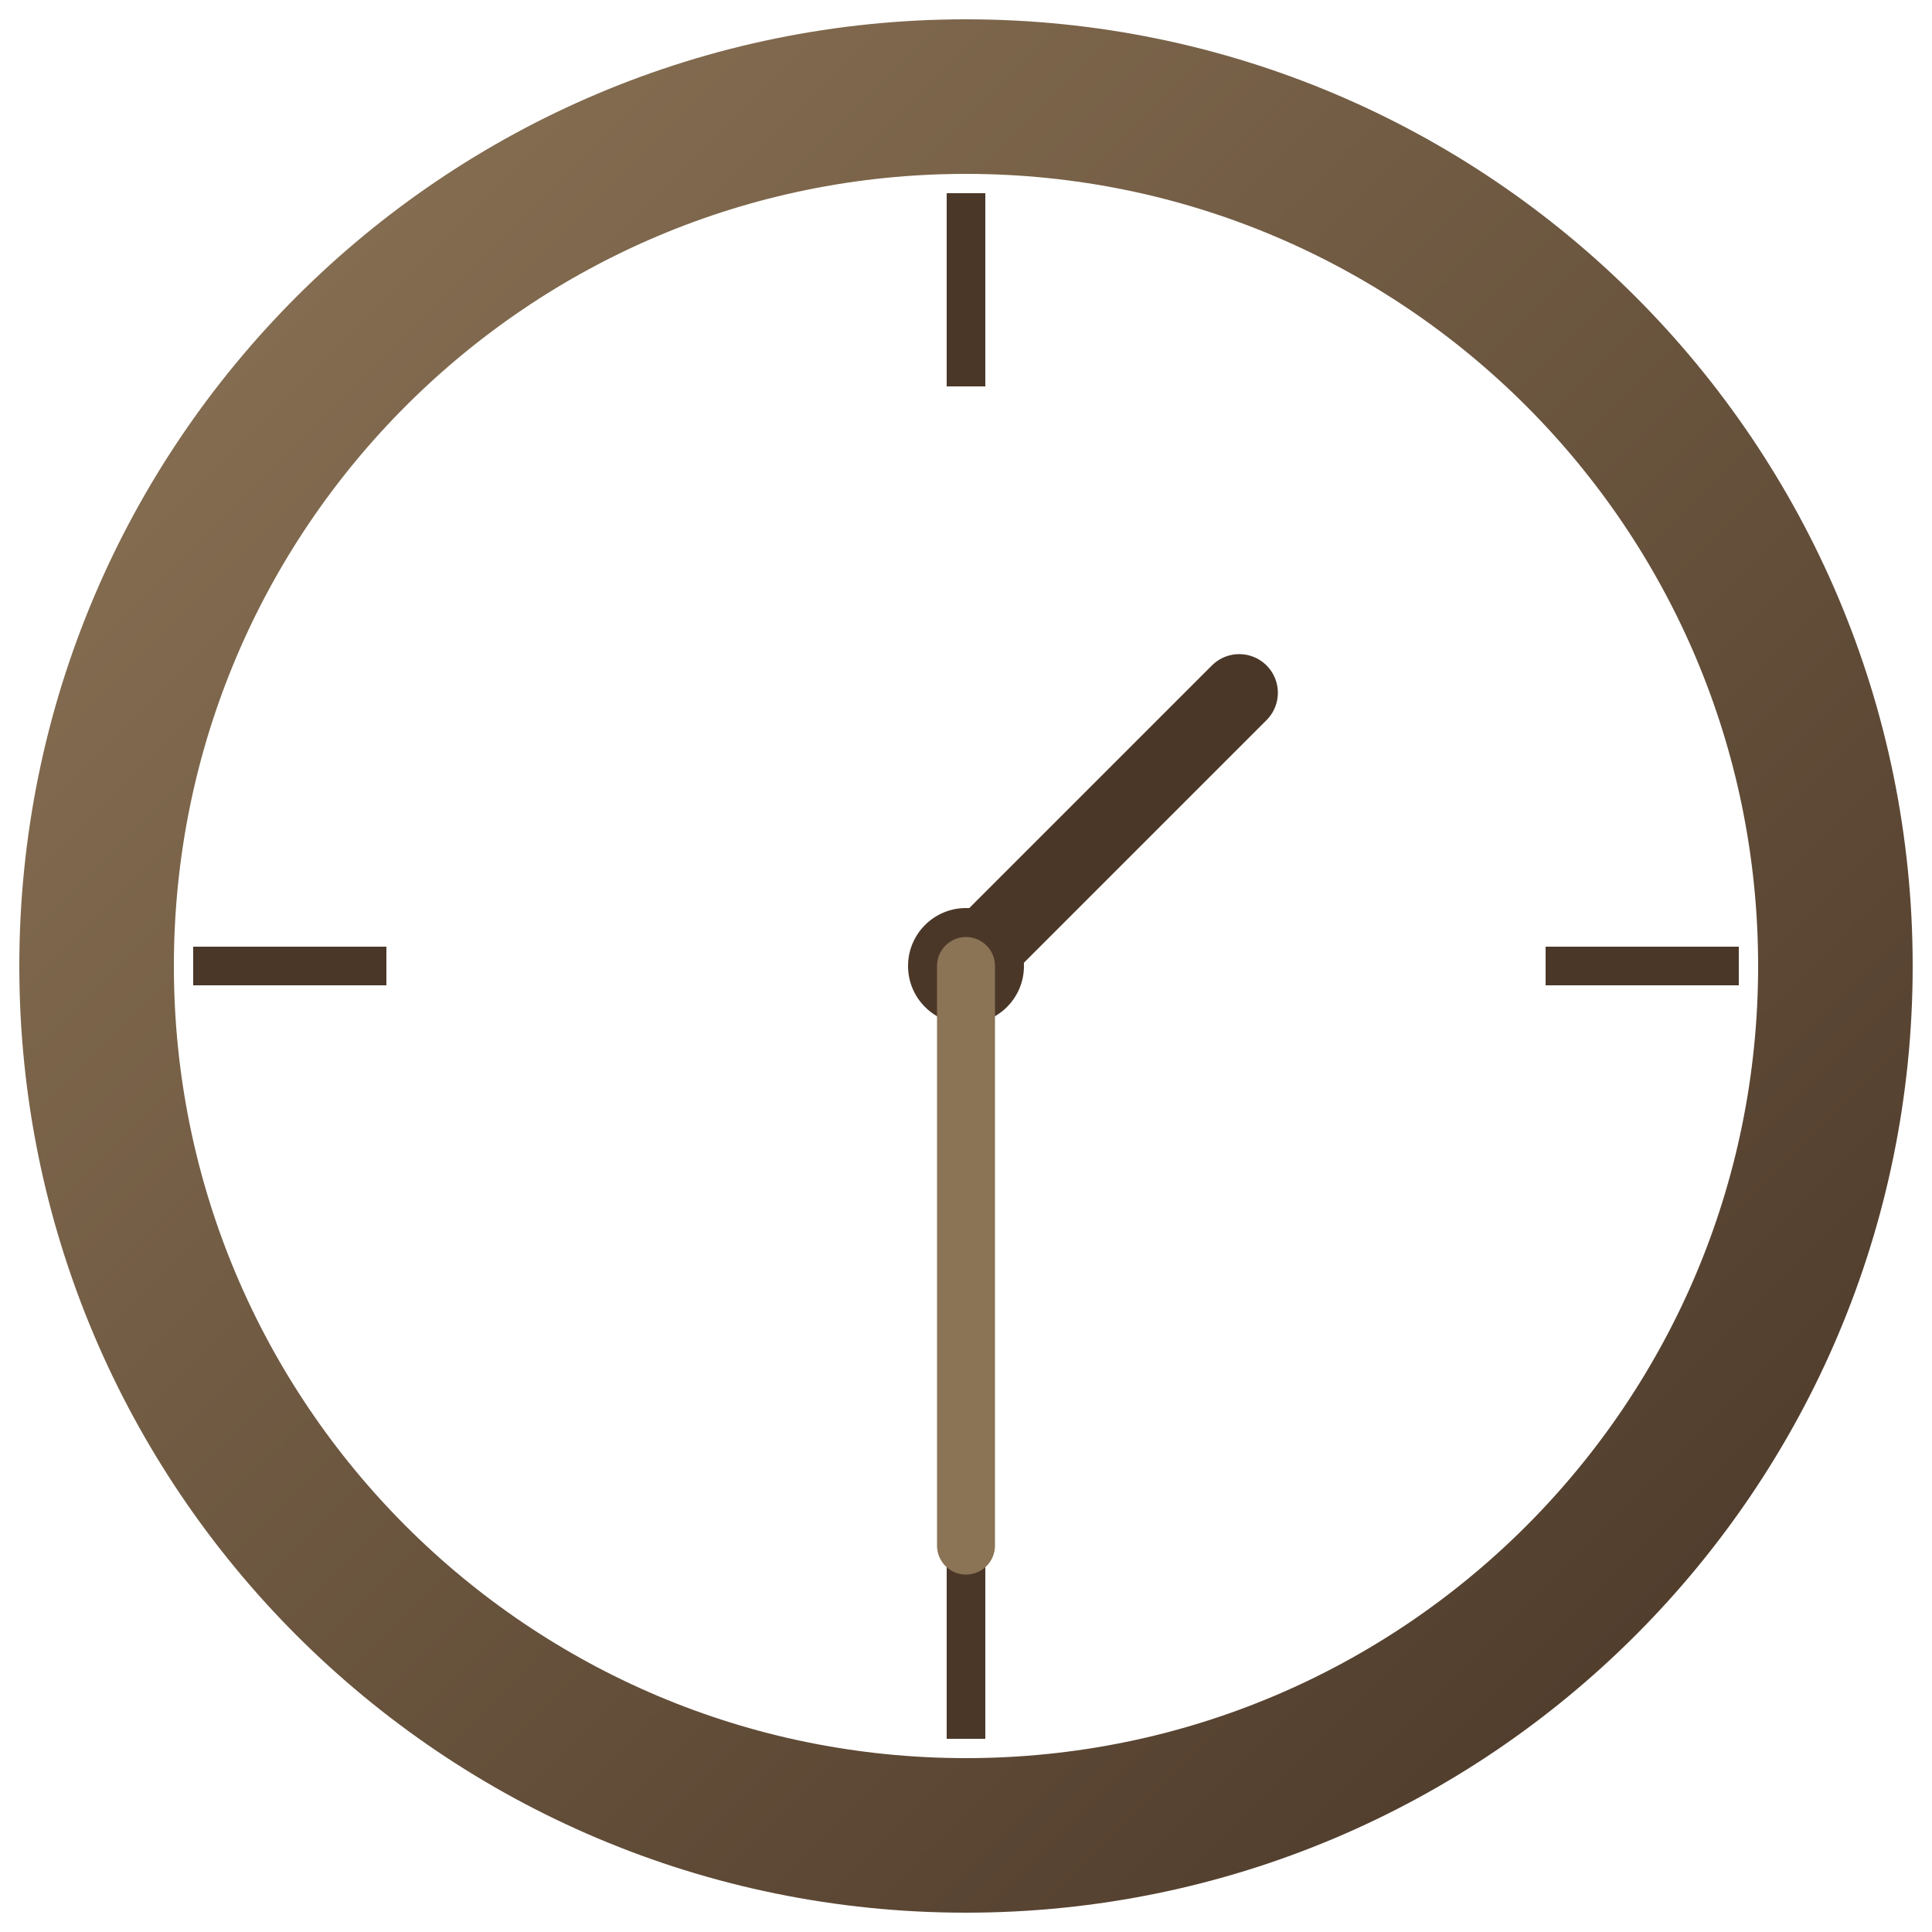
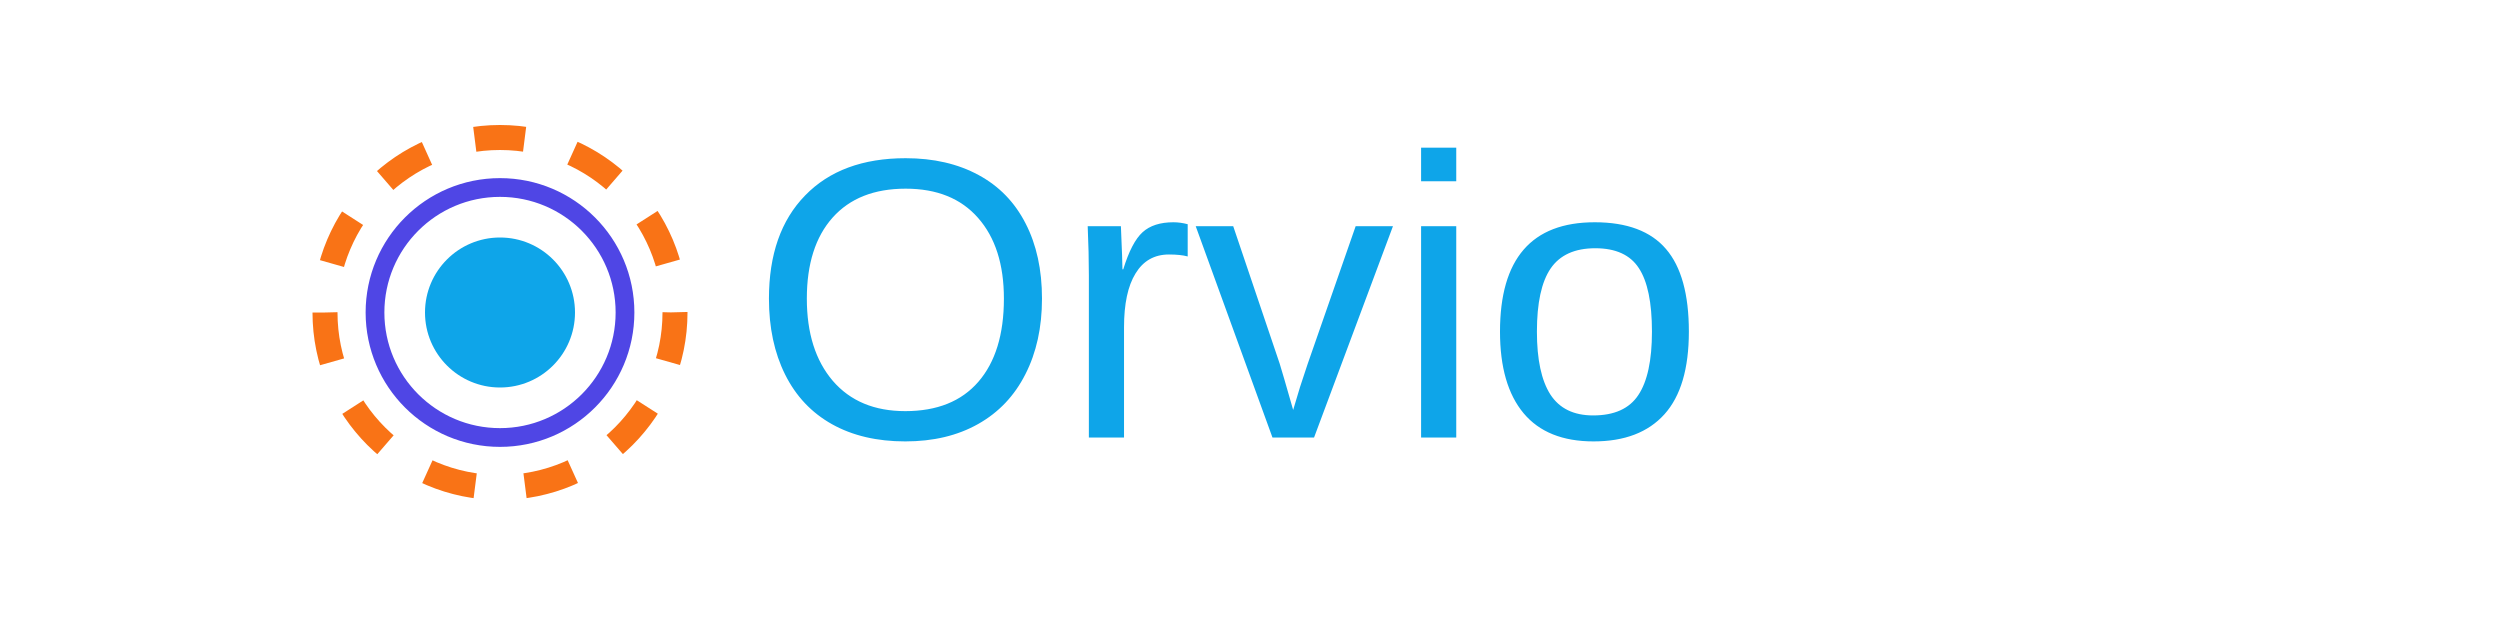
- <svg xmlns="http://www.w3.org/2000/svg" width="100" height="100" viewBox="0 0 100 100">
-   <defs>
-     <linearGradient id="frameGradient" x1="0%" y1="0%" x2="100%" y2="100%">
-       <stop offset="0%" style="stop-color:#8B7355" />
-       <stop offset="100%" style="stop-color:#4A3728" />
-     </linearGradient>
-   </defs>
-   <circle cx="50" cy="50" r="45" fill="none" stroke="url(#frameGradient)" stroke-width="8" />
-   <circle cx="50" cy="50" r="3" fill="#4A3728" />
-   <g stroke="#4A3728" stroke-width="2">
-     <line x1="50" y1="10" x2="50" y2="20" />
-     <line x1="90" y1="50" x2="80" y2="50" />
-     <line x1="50" y1="90" x2="50" y2="80" />
-     <line x1="10" y1="50" x2="20" y2="50" />
-   </g>
-   <line x1="50" y1="50" x2="50" y2="30" stroke="#4A3728" stroke-width="4" stroke-linecap="round" transform="rotate(45, 50, 50)" />
-   <line x1="50" y1="50" x2="50" y2="20" stroke="#8B7355" stroke-width="3" stroke-linecap="round" transform="rotate(180, 50, 50)" />
+ <svg xmlns="http://www.w3.org/2000/svg" width="200" height="50" viewBox="0 0 200 50" fill="none">
+   <circle cx="40" cy="25" r="6" fill="#0EA5E9" />
+   <path d="M40 25 m-14,0 a14,14 0 1,0 28,0 a14,14 0 1,0 -28,0" stroke="#F97316" stroke-width="2" fill="none" stroke-dasharray="4 4" />
+   <circle cx="40" cy="25" r="10" stroke="#4F46E5" stroke-width="1.5" fill="none" />
+   <text x="60" y="35" font-family="Arial, sans-serif" font-size="32" fill="#0EA5E9">Orvio</text>
</svg>
